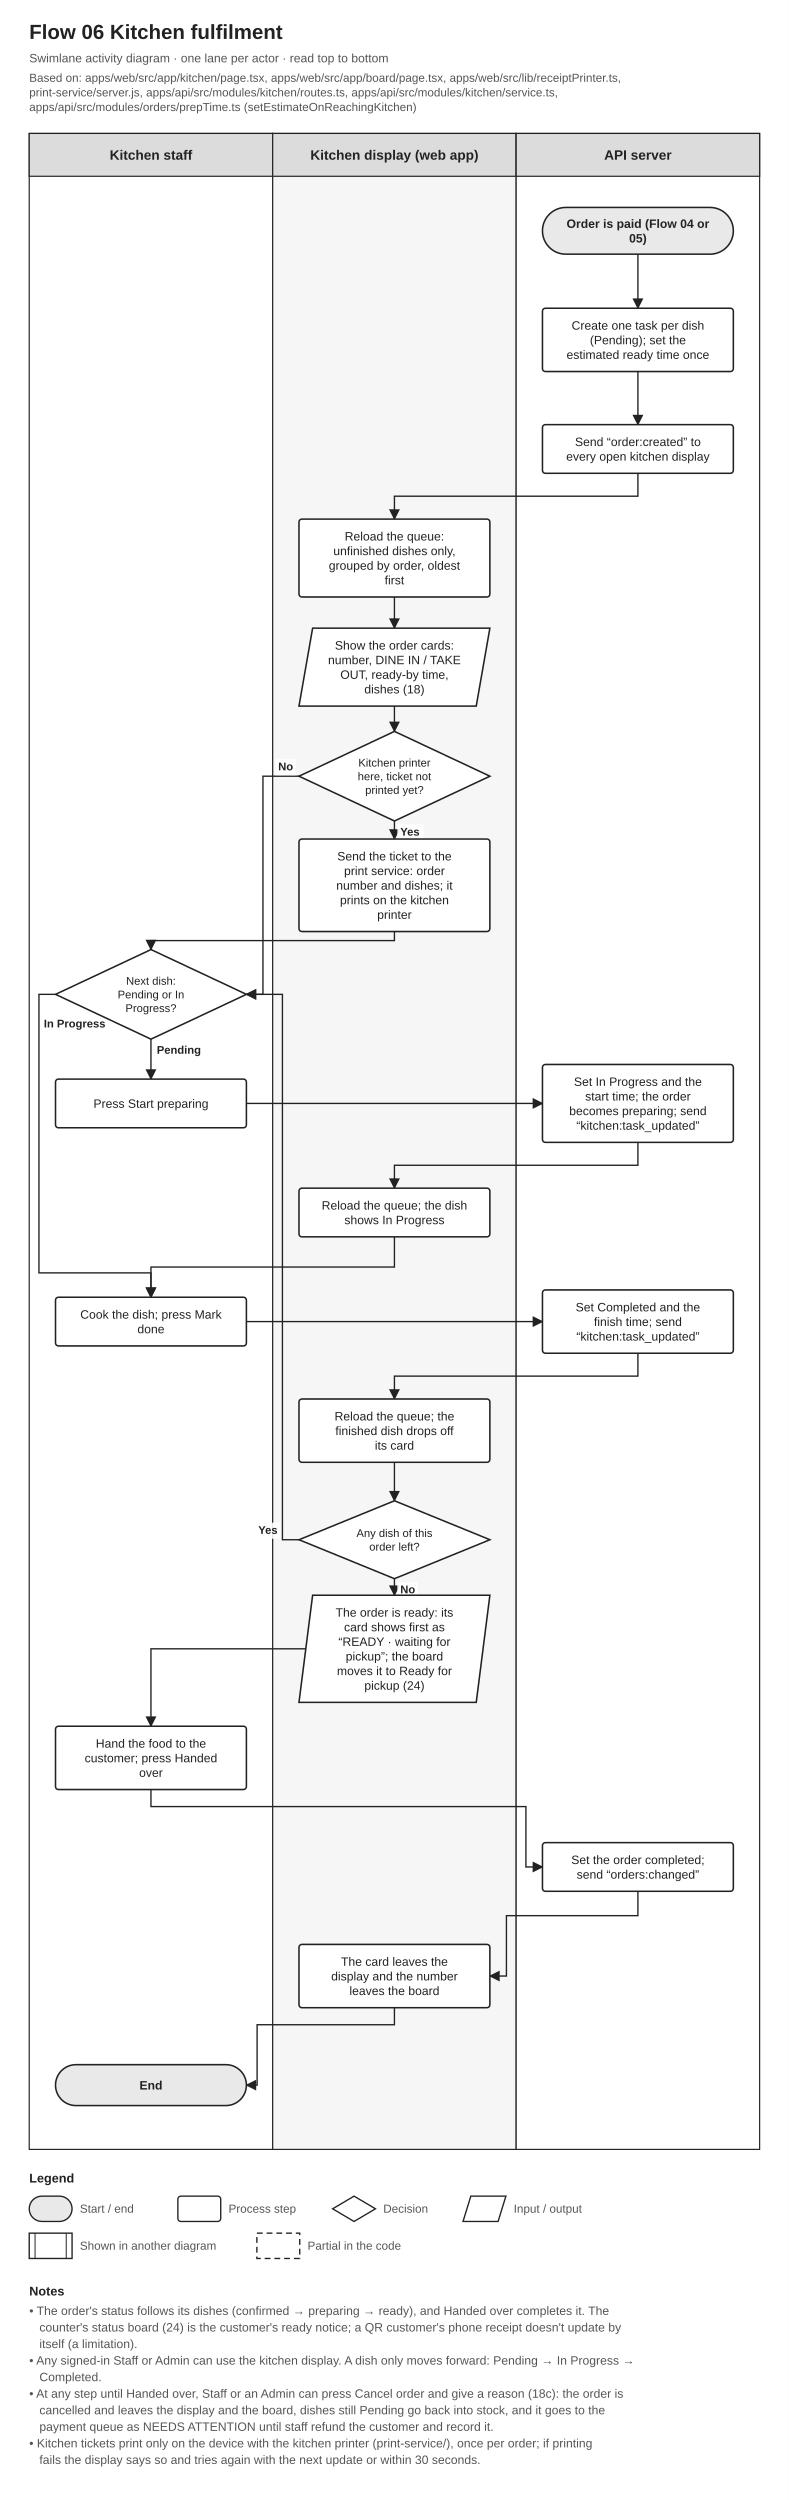
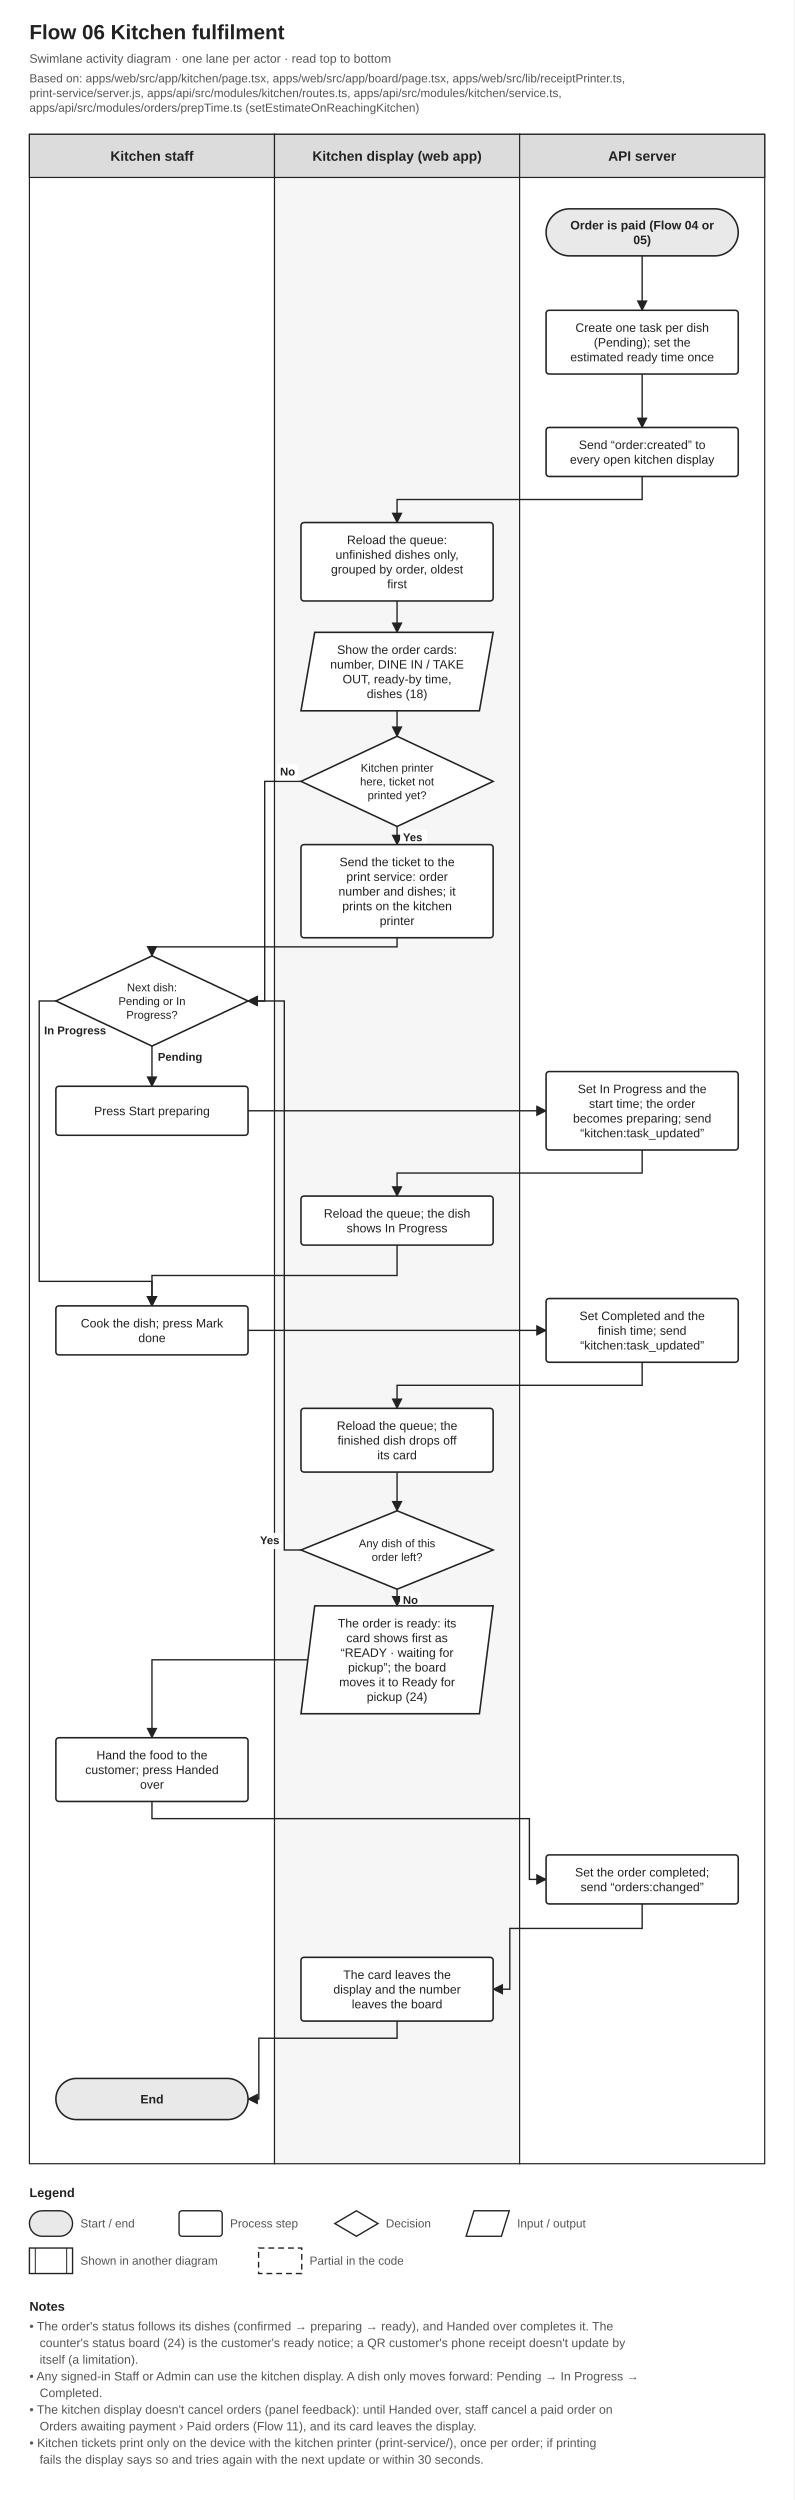
- <svg xmlns="http://www.w3.org/2000/svg" width="810" height="2567" viewBox="0 0 810 2567">
+ <svg xmlns="http://www.w3.org/2000/svg" width="810" height="2550" viewBox="0 0 810 2550">
  <defs>
    <marker id="arrow" viewBox="0 0 10 10" refX="9" refY="5" markerWidth="8" markerHeight="8" orient="auto-start-reverse">
      <path d="M0 0 L10 5 L0 10 z" fill="#222222" />
    </marker>
  </defs>
-   <rect x="0" y="0" width="810" height="2567" fill="#ffffff" />
+   <rect x="0" y="0" width="810" height="2550" fill="#ffffff" />
  <text x="30" y="40" font-family="Arial, Helvetica, sans-serif" font-size="21" font-weight="700" fill="#222222">Flow 06  Kitchen fulfilment</text>
  <text x="30" y="64" font-family="Arial, Helvetica, sans-serif" font-size="12.5" fill="#555555">Swimlane activity diagram · one lane per actor · read top to bottom</text>
  <text x="30" y="84" font-family="Arial, Helvetica, sans-serif" font-size="12" fill="#555555">Based on: apps/web/src/app/kitchen/page.tsx, apps/web/src/app/board/page.tsx, apps/web/src/lib/receiptPrinter.ts,</text>
  <text x="30" y="99" font-family="Arial, Helvetica, sans-serif" font-size="12" fill="#555555">print-service/server.js, apps/api/src/modules/kitchen/routes.ts, apps/api/src/modules/kitchen/service.ts,</text>
  <text x="30" y="114" font-family="Arial, Helvetica, sans-serif" font-size="12" fill="#555555">apps/api/src/modules/orders/prepTime.ts (setEstimateOnReachingKitchen)</text>
  <rect x="30" y="137" width="250" height="2070" fill="#ffffff" stroke="#222222" stroke-width="1.2" />
  <rect x="30" y="137" width="250" height="44" fill="#dcdcdc" stroke="#222222" stroke-width="1.2" />
  <text x="155.0" y="164" font-family="Arial, Helvetica, sans-serif" font-size="14" font-weight="700" text-anchor="middle" fill="#222222">Kitchen staff</text>
  <rect x="280" y="137" width="250" height="2070" fill="#f6f6f6" stroke="#222222" stroke-width="1.2" />
  <rect x="280" y="137" width="250" height="44" fill="#dcdcdc" stroke="#222222" stroke-width="1.2" />
  <text x="405.0" y="164" font-family="Arial, Helvetica, sans-serif" font-size="14" font-weight="700" text-anchor="middle" fill="#222222">Kitchen display (web app)</text>
  <rect x="530" y="137" width="250" height="2070" fill="#ffffff" stroke="#222222" stroke-width="1.2" />
  <rect x="530" y="137" width="250" height="44" fill="#dcdcdc" stroke="#222222" stroke-width="1.2" />
  <text x="655.0" y="164" font-family="Arial, Helvetica, sans-serif" font-size="14" font-weight="700" text-anchor="middle" fill="#222222">API server</text>
  <path d="M655.0 261.0 L655.0 316.5" fill="none" stroke="#222222" stroke-width="1.4" marker-end="url(#arrow)" />
  <path d="M655.0 381.5 L655.0 436.0" fill="none" stroke="#222222" stroke-width="1.4" marker-end="url(#arrow)" />
  <path d="M655.0 486.0 L655.0 509.5 L405.0 509.5 L405.0 533.0" fill="none" stroke="#222222" stroke-width="1.4" marker-end="url(#arrow)" />
  <path d="M405.0 613.0 L405.0 645.0" fill="none" stroke="#222222" stroke-width="1.4" marker-end="url(#arrow)" />
  <path d="M405.0 725.0 L405.0 751.0" fill="none" stroke="#222222" stroke-width="1.4" marker-end="url(#arrow)" />
  <path d="M405.0 843.0 L405.0 861.5" fill="none" stroke="#222222" stroke-width="1.4" marker-end="url(#arrow)" />
  <rect x="408.0" y="846.5" width="27.665" height="16.5" fill="#ffffff" opacity="0.9" />
  <text x="411.0" y="858.0" font-family="Arial, Helvetica, sans-serif" font-size="11.5" font-weight="700" text-anchor="start" fill="#222222">Yes</text>
  <path d="M307.0 797.0 L270.0 797.0 L270.0 1021.0 L253.0 1021.0" fill="none" stroke="#222222" stroke-width="1.4" marker-end="url(#arrow)" />
  <rect x="282.89" y="779.5" width="21.11" height="16.5" fill="#ffffff" opacity="0.9" />
  <text x="301.0" y="791.0" font-family="Arial, Helvetica, sans-serif" font-size="11.5" font-weight="700" text-anchor="end" fill="#222222">No</text>
  <path d="M405.0 956.5 L405.0 965.8 L155.0 965.8 L155.0 975.0" fill="none" stroke="#222222" stroke-width="1.4" marker-end="url(#arrow)" />
  <path d="M155.0 1067.0 L155.0 1108.0" fill="none" stroke="#222222" stroke-width="1.4" marker-end="url(#arrow)" />
  <rect x="158.0" y="1070.5" width="53.885" height="16.5" fill="#ffffff" opacity="0.9" />
  <text x="161.0" y="1082.0" font-family="Arial, Helvetica, sans-serif" font-size="11.5" font-weight="700" text-anchor="start" fill="#222222">Pending</text>
  <path d="M57.0 1021.0 L40.0 1021.0 L40.0 1307.0 L155.0 1307.0 L155.0 1332.0" fill="none" stroke="#222222" stroke-width="1.4" marker-end="url(#arrow)" />
  <rect x="42" y="1043.5" width="80.105" height="16.5" fill="#ffffff" opacity="0.9" />
  <text x="45" y="1055.0" font-family="Arial, Helvetica, sans-serif" font-size="11.5" font-weight="700" text-anchor="start" fill="#222222">In Progress</text>
  <path d="M253.0 1133.0 L557.0 1133.0" fill="none" stroke="#222222" stroke-width="1.4" marker-end="url(#arrow)" />
  <path d="M655.0 1173.0 L655.0 1196.5 L405.0 1196.5 L405.0 1220.0" fill="none" stroke="#222222" stroke-width="1.4" marker-end="url(#arrow)" />
  <path d="M405.0 1270.0 L405.0 1301.0 L155.0 1301.0 L155.0 1332.0" fill="none" stroke="#222222" stroke-width="1.4" marker-end="url(#arrow)" />
  <path d="M253.0 1357.0 L557.0 1357.0" fill="none" stroke="#222222" stroke-width="1.4" marker-end="url(#arrow)" />
  <path d="M655.0 1389.5 L655.0 1413.0 L405.0 1413.0 L405.0 1436.5" fill="none" stroke="#222222" stroke-width="1.4" marker-end="url(#arrow)" />
  <path d="M405.0 1501.5 L405.0 1541.0" fill="none" stroke="#222222" stroke-width="1.4" marker-end="url(#arrow)" />
  <path d="M307.0 1581.0 L290.0 1581.0 L290.0 1021.0 L253.0 1021.0" fill="none" stroke="#222222" stroke-width="1.4" marker-end="url(#arrow)" />
  <rect x="260.335" y="1563.5" width="27.665" height="16.5" fill="#ffffff" opacity="0.9" />
  <text x="285" y="1575.0" font-family="Arial, Helvetica, sans-serif" font-size="11.5" font-weight="700" text-anchor="end" fill="#222222">Yes</text>
  <path d="M405.0 1621.0 L405.0 1638.0" fill="none" stroke="#222222" stroke-width="1.4" marker-end="url(#arrow)" />
  <rect x="408.0" y="1624.5" width="21.11" height="16.5" fill="#ffffff" opacity="0.9" />
  <text x="411.0" y="1636.0" font-family="Arial, Helvetica, sans-serif" font-size="11.5" font-weight="700" text-anchor="start" fill="#222222">No</text>
  <path d="M314.0 1693.0 L155.0 1693.0 L155.0 1772.5" fill="none" stroke="#222222" stroke-width="1.4" marker-end="url(#arrow)" />
  <path d="M155.0 1837.5 L155.0 1855.0 L540.0 1855.0 L540.0 1917.0 L557.0 1917.0" fill="none" stroke="#222222" stroke-width="1.4" marker-end="url(#arrow)" />
  <path d="M655.0 1942.0 L655.0 1967.0 L520.0 1967.0 L520.0 2029.0 L503.0 2029.0" fill="none" stroke="#222222" stroke-width="1.4" marker-end="url(#arrow)" />
  <path d="M405.0 2061.5 L405.0 2079.0 L264.0 2079.0 L264.0 2141.0 L253.0 2141.0" fill="none" stroke="#222222" stroke-width="1.4" marker-end="url(#arrow)" />
  <rect x="557.0" y="213.0" width="196" height="48" rx="24.0" fill="#e9e9e9" stroke="#222222" stroke-width="1.6" />
  <text x="655.0" y="234.0" font-family="Arial, Helvetica, sans-serif" font-size="12.5" font-weight="700" text-anchor="middle" fill="#222222">Order is paid (Flow 04 or</text>
  <text x="655.0" y="249.0" font-family="Arial, Helvetica, sans-serif" font-size="12.5" font-weight="700" text-anchor="middle" fill="#222222">05)</text>
  <rect x="557.0" y="316.5" width="196" height="65" rx="3" fill="#ffffff" stroke="#222222" stroke-width="1.6" />
  <text x="655.0" y="338.5" font-family="Arial, Helvetica, sans-serif" font-size="12.5" font-weight="400" text-anchor="middle" fill="#222222">Create one task per dish</text>
  <text x="655.0" y="353.5" font-family="Arial, Helvetica, sans-serif" font-size="12.5" font-weight="400" text-anchor="middle" fill="#222222">(Pending); set the</text>
  <text x="655.0" y="368.5" font-family="Arial, Helvetica, sans-serif" font-size="12.5" font-weight="400" text-anchor="middle" fill="#222222">estimated ready time once</text>
  <rect x="557.0" y="436.0" width="196" height="50" rx="3" fill="#ffffff" stroke="#222222" stroke-width="1.6" />
  <text x="655.0" y="458.0" font-family="Arial, Helvetica, sans-serif" font-size="12.5" font-weight="400" text-anchor="middle" fill="#222222">Send “order:created” to</text>
  <text x="655.0" y="473.0" font-family="Arial, Helvetica, sans-serif" font-size="12.5" font-weight="400" text-anchor="middle" fill="#222222">every open kitchen display</text>
  <rect x="307.0" y="533.0" width="196" height="80" rx="3" fill="#ffffff" stroke="#222222" stroke-width="1.6" />
  <text x="405.0" y="555.0" font-family="Arial, Helvetica, sans-serif" font-size="12.5" font-weight="400" text-anchor="middle" fill="#222222">Reload the queue:</text>
  <text x="405.0" y="570.0" font-family="Arial, Helvetica, sans-serif" font-size="12.5" font-weight="400" text-anchor="middle" fill="#222222">unfinished dishes only,</text>
  <text x="405.0" y="585.0" font-family="Arial, Helvetica, sans-serif" font-size="12.5" font-weight="400" text-anchor="middle" fill="#222222">grouped by order, oldest</text>
  <text x="405.0" y="600.0" font-family="Arial, Helvetica, sans-serif" font-size="12.5" font-weight="400" text-anchor="middle" fill="#222222">first</text>
  <polygon points="321.0,645.0 503.0,645.0 489.0,725.0 307.0,725.0" fill="#ffffff" stroke="#222222" stroke-width="1.6" />
  <text x="405.0" y="667.0" font-family="Arial, Helvetica, sans-serif" font-size="12.5" font-weight="400" text-anchor="middle" fill="#222222">Show the order cards:</text>
  <text x="405.0" y="682.0" font-family="Arial, Helvetica, sans-serif" font-size="12.5" font-weight="400" text-anchor="middle" fill="#222222">number, DINE IN / TAKE</text>
  <text x="405.0" y="697.0" font-family="Arial, Helvetica, sans-serif" font-size="12.5" font-weight="400" text-anchor="middle" fill="#222222">OUT, ready-by time,</text>
  <text x="405.0" y="712.0" font-family="Arial, Helvetica, sans-serif" font-size="12.5" font-weight="400" text-anchor="middle" fill="#222222">dishes (18)</text>
  <polygon points="405.0,751.0 503.0,797.0 405.0,843.0 307.0,797.0" fill="#ffffff" stroke="#222222" stroke-width="1.6" />
  <text x="405.0" y="787.14" font-family="Arial, Helvetica, sans-serif" font-size="11.5" font-weight="400" text-anchor="middle" fill="#222222">Kitchen printer</text>
  <text x="405.0" y="801.14" font-family="Arial, Helvetica, sans-serif" font-size="11.5" font-weight="400" text-anchor="middle" fill="#222222">here, ticket not</text>
  <text x="405.0" y="815.14" font-family="Arial, Helvetica, sans-serif" font-size="11.5" font-weight="400" text-anchor="middle" fill="#222222">printed yet?</text>
  <rect x="307.0" y="861.5" width="196" height="95" rx="3" fill="#ffffff" stroke="#222222" stroke-width="1.6" />
  <text x="405.0" y="883.5" font-family="Arial, Helvetica, sans-serif" font-size="12.5" font-weight="400" text-anchor="middle" fill="#222222">Send the ticket to the</text>
  <text x="405.0" y="898.5" font-family="Arial, Helvetica, sans-serif" font-size="12.5" font-weight="400" text-anchor="middle" fill="#222222">print service: order</text>
  <text x="405.0" y="913.5" font-family="Arial, Helvetica, sans-serif" font-size="12.5" font-weight="400" text-anchor="middle" fill="#222222">number and dishes; it</text>
  <text x="405.0" y="928.5" font-family="Arial, Helvetica, sans-serif" font-size="12.5" font-weight="400" text-anchor="middle" fill="#222222">prints on the kitchen</text>
  <text x="405.0" y="943.5" font-family="Arial, Helvetica, sans-serif" font-size="12.5" font-weight="400" text-anchor="middle" fill="#222222">printer</text>
  <polygon points="155.0,975.0 253.0,1021.0 155.0,1067.0 57.0,1021.0" fill="#ffffff" stroke="#222222" stroke-width="1.6" />
  <text x="155.0" y="1011.14" font-family="Arial, Helvetica, sans-serif" font-size="11.5" font-weight="400" text-anchor="middle" fill="#222222">Next dish:</text>
  <text x="155.0" y="1025.14" font-family="Arial, Helvetica, sans-serif" font-size="11.5" font-weight="400" text-anchor="middle" fill="#222222">Pending or In</text>
  <text x="155.0" y="1039.14" font-family="Arial, Helvetica, sans-serif" font-size="11.5" font-weight="400" text-anchor="middle" fill="#222222">Progress?</text>
  <rect x="57.0" y="1108.0" width="196" height="50" rx="3" fill="#ffffff" stroke="#222222" stroke-width="1.6" />
  <text x="155.0" y="1137.5" font-family="Arial, Helvetica, sans-serif" font-size="12.5" font-weight="400" text-anchor="middle" fill="#222222">Press Start preparing</text>
  <rect x="557.0" y="1093.0" width="196" height="80" rx="3" fill="#ffffff" stroke="#222222" stroke-width="1.6" />
  <text x="655.0" y="1115.0" font-family="Arial, Helvetica, sans-serif" font-size="12.5" font-weight="400" text-anchor="middle" fill="#222222">Set In Progress and the</text>
  <text x="655.0" y="1130.0" font-family="Arial, Helvetica, sans-serif" font-size="12.5" font-weight="400" text-anchor="middle" fill="#222222">start time; the order</text>
  <text x="655.0" y="1145.0" font-family="Arial, Helvetica, sans-serif" font-size="12.5" font-weight="400" text-anchor="middle" fill="#222222">becomes preparing; send</text>
  <text x="655.0" y="1160.0" font-family="Arial, Helvetica, sans-serif" font-size="12.5" font-weight="400" text-anchor="middle" fill="#222222">“kitchen:task_updated”</text>
  <rect x="307.0" y="1220.0" width="196" height="50" rx="3" fill="#ffffff" stroke="#222222" stroke-width="1.6" />
  <text x="405.0" y="1242.0" font-family="Arial, Helvetica, sans-serif" font-size="12.5" font-weight="400" text-anchor="middle" fill="#222222">Reload the queue; the dish</text>
  <text x="405.0" y="1257.0" font-family="Arial, Helvetica, sans-serif" font-size="12.5" font-weight="400" text-anchor="middle" fill="#222222">shows In Progress</text>
  <rect x="57.0" y="1332.0" width="196" height="50" rx="3" fill="#ffffff" stroke="#222222" stroke-width="1.6" />
  <text x="155.0" y="1354.0" font-family="Arial, Helvetica, sans-serif" font-size="12.5" font-weight="400" text-anchor="middle" fill="#222222">Cook the dish; press Mark</text>
  <text x="155.0" y="1369.0" font-family="Arial, Helvetica, sans-serif" font-size="12.5" font-weight="400" text-anchor="middle" fill="#222222">done</text>
  <rect x="557.0" y="1324.5" width="196" height="65" rx="3" fill="#ffffff" stroke="#222222" stroke-width="1.6" />
  <text x="655.0" y="1346.5" font-family="Arial, Helvetica, sans-serif" font-size="12.5" font-weight="400" text-anchor="middle" fill="#222222">Set Completed and the</text>
  <text x="655.0" y="1361.5" font-family="Arial, Helvetica, sans-serif" font-size="12.5" font-weight="400" text-anchor="middle" fill="#222222">finish time; send</text>
  <text x="655.0" y="1376.5" font-family="Arial, Helvetica, sans-serif" font-size="12.5" font-weight="400" text-anchor="middle" fill="#222222">“kitchen:task_updated”</text>
  <rect x="307.0" y="1436.5" width="196" height="65" rx="3" fill="#ffffff" stroke="#222222" stroke-width="1.6" />
  <text x="405.0" y="1458.5" font-family="Arial, Helvetica, sans-serif" font-size="12.5" font-weight="400" text-anchor="middle" fill="#222222">Reload the queue; the</text>
  <text x="405.0" y="1473.5" font-family="Arial, Helvetica, sans-serif" font-size="12.5" font-weight="400" text-anchor="middle" fill="#222222">finished dish drops off</text>
  <text x="405.0" y="1488.5" font-family="Arial, Helvetica, sans-serif" font-size="12.5" font-weight="400" text-anchor="middle" fill="#222222">its card</text>
  <polygon points="405.0,1541.0 503.0,1581.0 405.0,1621.0 307.0,1581.0" fill="#ffffff" stroke="#222222" stroke-width="1.6" />
  <text x="405.0" y="1578.14" font-family="Arial, Helvetica, sans-serif" font-size="11.5" font-weight="400" text-anchor="middle" fill="#222222">Any dish of this</text>
  <text x="405.0" y="1592.14" font-family="Arial, Helvetica, sans-serif" font-size="11.5" font-weight="400" text-anchor="middle" fill="#222222">order left?</text>
  <polygon points="321.0,1638.0 503.0,1638.0 489.0,1748.0 307.0,1748.0" fill="#ffffff" stroke="#222222" stroke-width="1.6" />
  <text x="405.0" y="1660.0" font-family="Arial, Helvetica, sans-serif" font-size="12.5" font-weight="400" text-anchor="middle" fill="#222222">The order is ready: its</text>
  <text x="405.0" y="1675.0" font-family="Arial, Helvetica, sans-serif" font-size="12.5" font-weight="400" text-anchor="middle" fill="#222222">card shows first as</text>
  <text x="405.0" y="1690.0" font-family="Arial, Helvetica, sans-serif" font-size="12.5" font-weight="400" text-anchor="middle" fill="#222222">“READY · waiting for</text>
  <text x="405.0" y="1705.0" font-family="Arial, Helvetica, sans-serif" font-size="12.5" font-weight="400" text-anchor="middle" fill="#222222">pickup”; the board</text>
  <text x="405.0" y="1720.0" font-family="Arial, Helvetica, sans-serif" font-size="12.5" font-weight="400" text-anchor="middle" fill="#222222">moves it to Ready for</text>
  <text x="405.0" y="1735.0" font-family="Arial, Helvetica, sans-serif" font-size="12.5" font-weight="400" text-anchor="middle" fill="#222222">pickup (24)</text>
  <rect x="57.0" y="1772.5" width="196" height="65" rx="3" fill="#ffffff" stroke="#222222" stroke-width="1.6" />
  <text x="155.0" y="1794.5" font-family="Arial, Helvetica, sans-serif" font-size="12.5" font-weight="400" text-anchor="middle" fill="#222222">Hand the food to the</text>
  <text x="155.0" y="1809.5" font-family="Arial, Helvetica, sans-serif" font-size="12.5" font-weight="400" text-anchor="middle" fill="#222222">customer; press Handed</text>
  <text x="155.0" y="1824.5" font-family="Arial, Helvetica, sans-serif" font-size="12.5" font-weight="400" text-anchor="middle" fill="#222222">over</text>
  <rect x="557.0" y="1892.0" width="196" height="50" rx="3" fill="#ffffff" stroke="#222222" stroke-width="1.6" />
  <text x="655.0" y="1914.0" font-family="Arial, Helvetica, sans-serif" font-size="12.5" font-weight="400" text-anchor="middle" fill="#222222">Set the order completed;</text>
  <text x="655.0" y="1929.0" font-family="Arial, Helvetica, sans-serif" font-size="12.5" font-weight="400" text-anchor="middle" fill="#222222">send “orders:changed”</text>
  <rect x="307.0" y="1996.5" width="196" height="65" rx="3" fill="#ffffff" stroke="#222222" stroke-width="1.6" />
  <text x="405.0" y="2018.5" font-family="Arial, Helvetica, sans-serif" font-size="12.5" font-weight="400" text-anchor="middle" fill="#222222">The card leaves the</text>
  <text x="405.0" y="2033.5" font-family="Arial, Helvetica, sans-serif" font-size="12.5" font-weight="400" text-anchor="middle" fill="#222222">display and the number</text>
  <text x="405.0" y="2048.5" font-family="Arial, Helvetica, sans-serif" font-size="12.5" font-weight="400" text-anchor="middle" fill="#222222">leaves the board</text>
  <rect x="57.0" y="2120.0" width="196" height="42" rx="21.0" fill="#e9e9e9" stroke="#222222" stroke-width="1.6" />
  <text x="155.0" y="2145.5" font-family="Arial, Helvetica, sans-serif" font-size="12.5" font-weight="700" text-anchor="middle" fill="#222222">End</text>
  <text x="30" y="2241" font-family="Arial, Helvetica, sans-serif" font-size="13" font-weight="700" fill="#222222">Legend</text>
  <rect x="30" y="2255" width="44" height="26" rx="13" fill="#e9e9e9" stroke="#222222" stroke-width="1.4" />
  <text x="82" y="2272" font-family="Arial, Helvetica, sans-serif" font-size="12" fill="#555555">Start / end</text>
  <rect x="182.64" y="2255" width="44" height="26" rx="3" fill="#ffffff" stroke="#222222" stroke-width="1.4" />
  <text x="234.64" y="2272" font-family="Arial, Helvetica, sans-serif" font-size="12" fill="#555555">Process step</text>
  <polygon points="363.52,2255 385.52,2268.0 363.52,2281 341.52,2268.0" fill="#ffffff" stroke="#222222" stroke-width="1.4" />
  <text x="393.52" y="2272" font-family="Arial, Helvetica, sans-serif" font-size="12" fill="#555555">Decision</text>
  <polygon points="483.44,2255 519.44,2255 511.44,2281 475.44,2281" fill="#ffffff" stroke="#222222" stroke-width="1.4" />
  <text x="527.44" y="2272" font-family="Arial, Helvetica, sans-serif" font-size="12" fill="#555555">Input / output</text>
  <rect x="30" y="2293" width="44" height="26" fill="#ffffff" stroke="#222222" stroke-width="1.4" />
  <line x1="36" y1="2293" x2="36" y2="2319" stroke="#222222" />
  <line x1="68" y1="2293" x2="68" y2="2319" stroke="#222222" />
  <text x="82" y="2310" font-family="Arial, Helvetica, sans-serif" font-size="12" fill="#555555">Shown in another diagram</text>
  <rect x="263.76" y="2293" width="44" height="26" fill="#ffffff" stroke="#222222" stroke-width="1.4" stroke-dasharray="6 4" />
  <text x="315.76" y="2310" font-family="Arial, Helvetica, sans-serif" font-size="12" fill="#555555">Partial in the code</text>
  <text x="30" y="2357" font-family="Arial, Helvetica, sans-serif" font-size="13" font-weight="700" fill="#222222">Notes</text>
  <text x="30" y="2377" font-family="Arial, Helvetica, sans-serif" font-size="12.5" fill="#555555" xml:space="preserve">• The order's status follows its dishes (confirmed → preparing → ready), and Handed over completes it. The</text>
  <text x="30" y="2394" font-family="Arial, Helvetica, sans-serif" font-size="12.5" fill="#555555" xml:space="preserve">   counter's status board (24) is the customer's ready notice; a QR customer's phone receipt doesn't update by</text>
  <text x="30" y="2411" font-family="Arial, Helvetica, sans-serif" font-size="12.5" fill="#555555" xml:space="preserve">   itself (a limitation).</text>
  <text x="30" y="2428" font-family="Arial, Helvetica, sans-serif" font-size="12.5" fill="#555555" xml:space="preserve">• Any signed-in Staff or Admin can use the kitchen display. A dish only moves forward: Pending → In Progress →</text>
  <text x="30" y="2445" font-family="Arial, Helvetica, sans-serif" font-size="12.5" fill="#555555" xml:space="preserve">   Completed.</text>
-   <text x="30" y="2462" font-family="Arial, Helvetica, sans-serif" font-size="12.5" fill="#555555" xml:space="preserve">• At any step until Handed over, Staff or an Admin can press Cancel order and give a reason (18c): the order is</text>
-   <text x="30" y="2479" font-family="Arial, Helvetica, sans-serif" font-size="12.5" fill="#555555" xml:space="preserve">   cancelled and leaves the display and the board, dishes still Pending go back into stock, and it goes to the</text>
-   <text x="30" y="2496" font-family="Arial, Helvetica, sans-serif" font-size="12.5" fill="#555555" xml:space="preserve">   payment queue as NEEDS ATTENTION until staff refund the customer and record it.</text>
-   <text x="30" y="2513" font-family="Arial, Helvetica, sans-serif" font-size="12.5" fill="#555555" xml:space="preserve">• Kitchen tickets print only on the device with the kitchen printer (print-service/), once per order; if printing</text>
-   <text x="30" y="2530" font-family="Arial, Helvetica, sans-serif" font-size="12.5" fill="#555555" xml:space="preserve">   fails the display says so and tries again with the next update or within 30 seconds.</text>
+   <text x="30" y="2462" font-family="Arial, Helvetica, sans-serif" font-size="12.5" fill="#555555" xml:space="preserve">• The kitchen display doesn't cancel orders (panel feedback): until Handed over, staff cancel a paid order on</text>
+   <text x="30" y="2479" font-family="Arial, Helvetica, sans-serif" font-size="12.5" fill="#555555" xml:space="preserve">   Orders awaiting payment › Paid orders (Flow 11), and its card leaves the display.</text>
+   <text x="30" y="2496" font-family="Arial, Helvetica, sans-serif" font-size="12.5" fill="#555555" xml:space="preserve">• Kitchen tickets print only on the device with the kitchen printer (print-service/), once per order; if printing</text>
+   <text x="30" y="2513" font-family="Arial, Helvetica, sans-serif" font-size="12.5" fill="#555555" xml:space="preserve">   fails the display says so and tries again with the next update or within 30 seconds.</text>
</svg>
